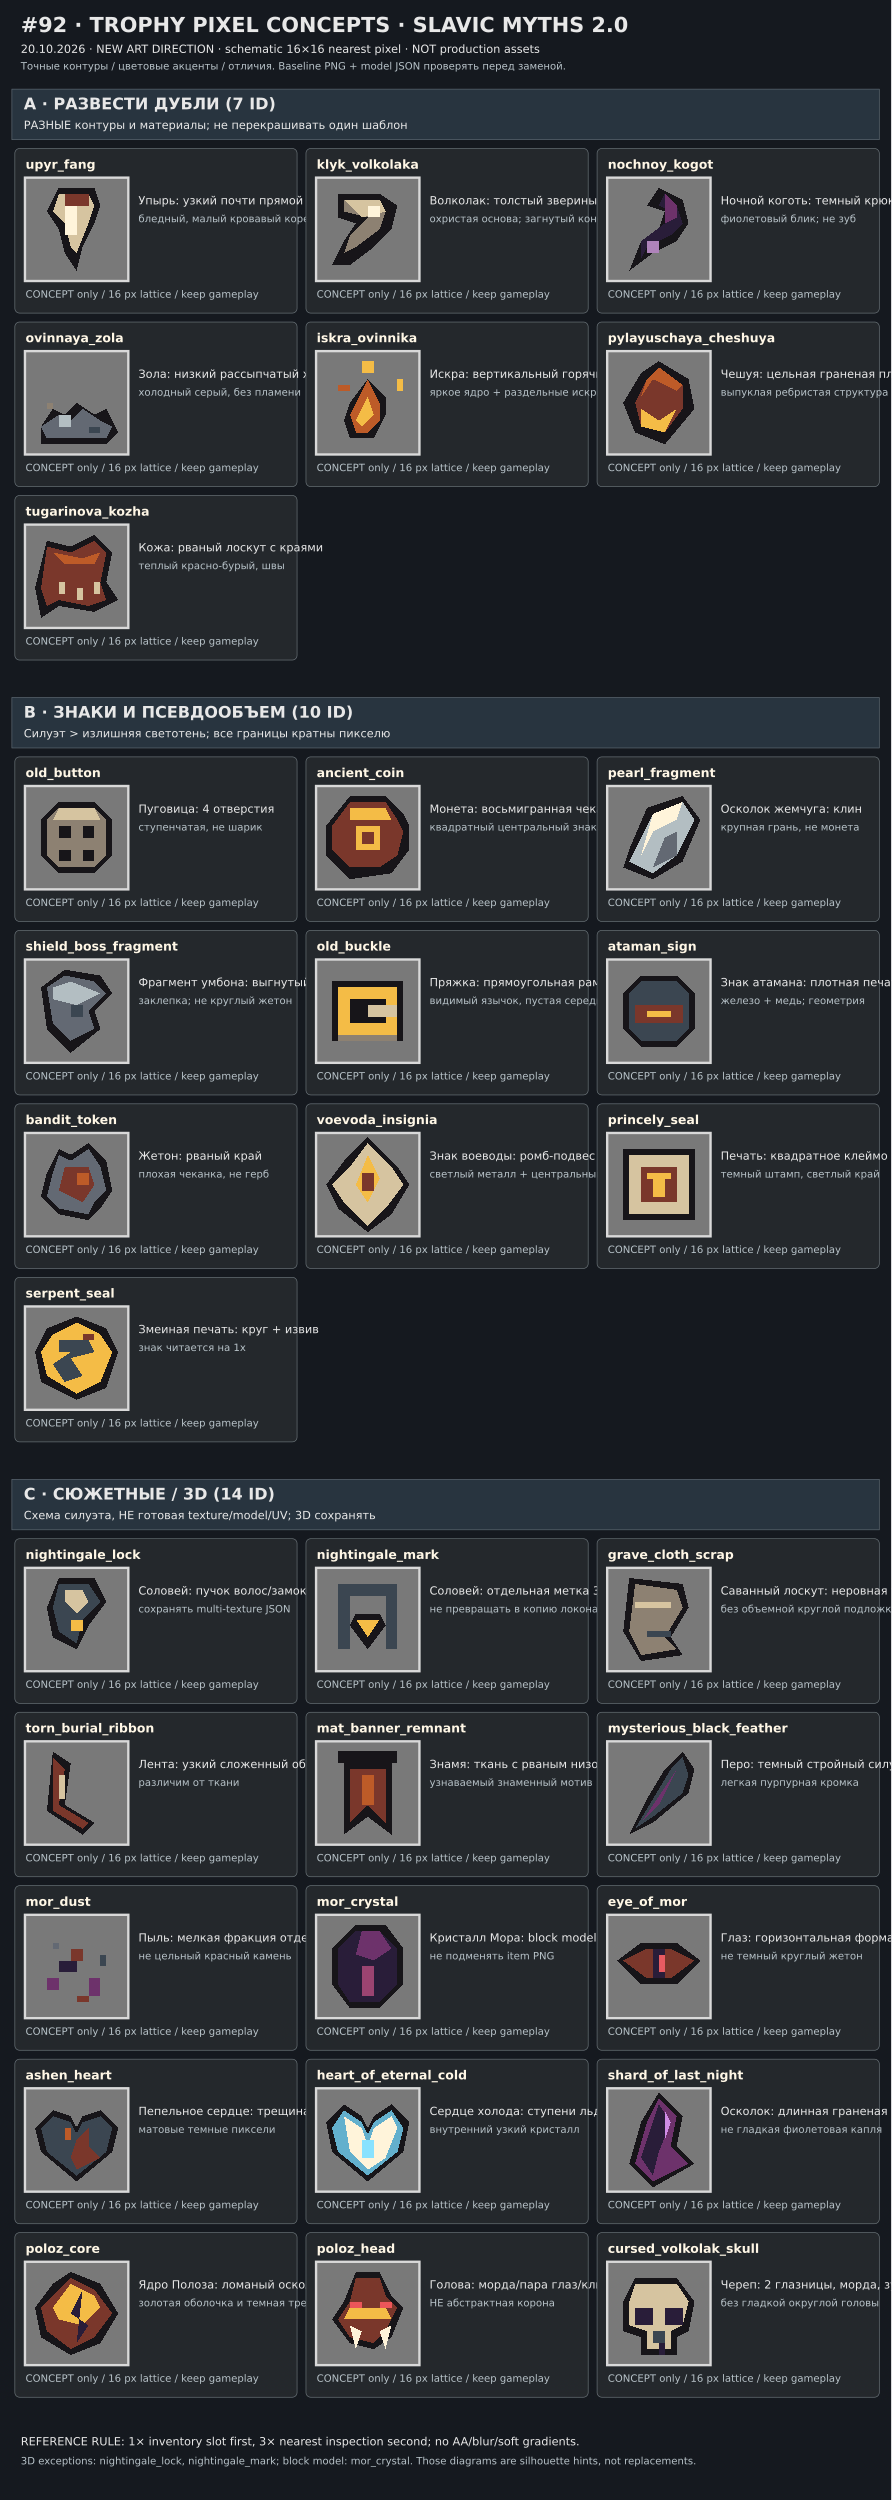
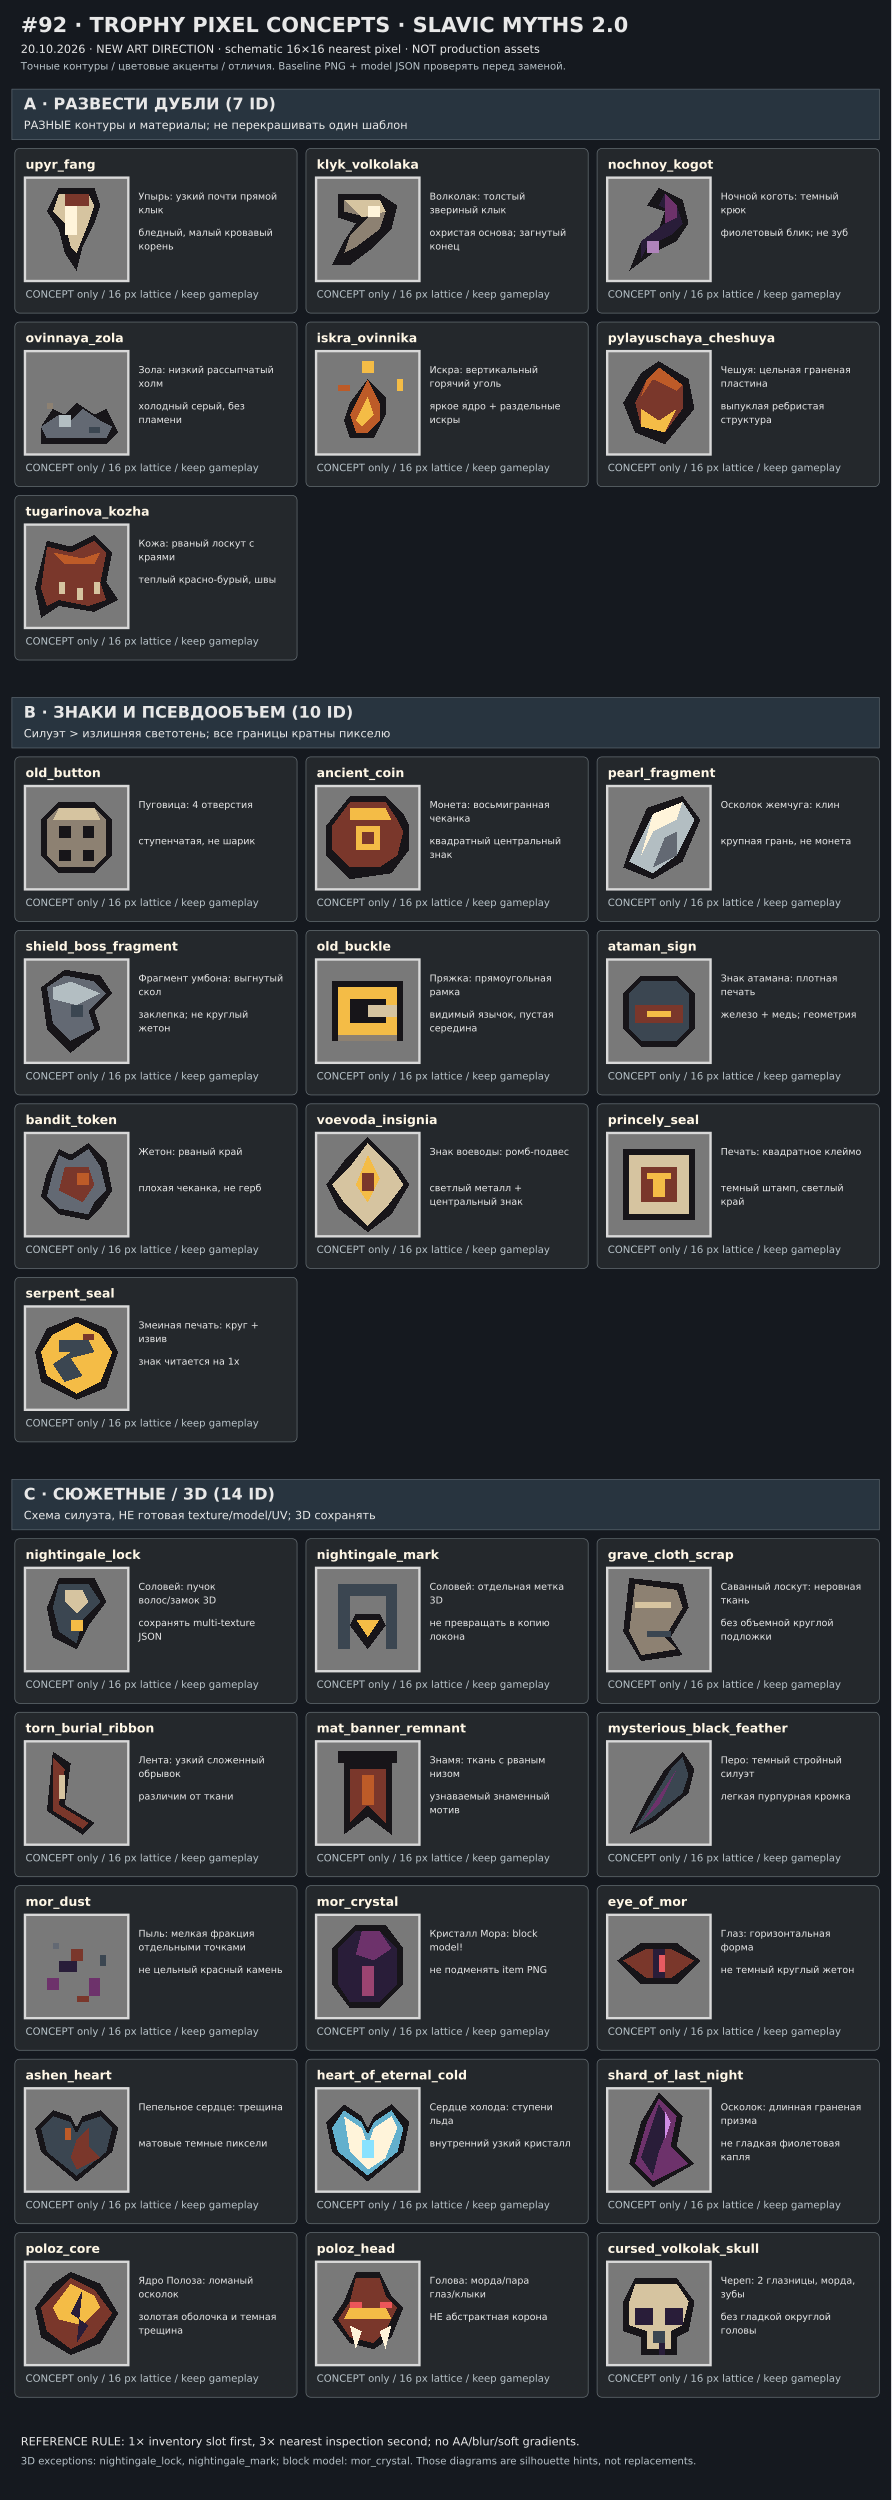
<svg xmlns="http://www.w3.org/2000/svg" width="1500" height="4208" viewBox="0 0 1500 4208">
-   <rect width="1500" height="11320" fill="#15191f" />
+   <rect width="1500" height="4208" fill="#15191f" />
  <style>text{font-family:DejaVu Sans,Arial,sans-serif;fill:#e8e8e8}.title{font-size:35px;font-weight:700}.sec{font-size:27px;font-weight:700}.sm{font-size:19px}.xs{font-size:17px;fill:#b8c3c9}.id{font-size:21px;font-weight:700;fill:#fff7e6}</style>
  <text x="35" y="54" class="title">#92 · TROPHY PIXEL CONCEPTS · SLAVIC MYTHS 2.0</text>
  <text x="35" y="89" class="sm">20.10.2026 · NEW ART DIRECTION · schematic 16×16 nearest pixel · NOT production assets</text>
  <text x="35" y="117" class="xs">Точные контуры / цветовые акценты / отличия. Baseline PNG + model JSON проверять перед заменой.</text>
  <rect x="20" y="150" width="1460" height="85" fill="#28343f" stroke="#65717a" />
  <text x="40" y="184" class="sec">A · РАЗВЕСТИ ДУБЛИ (7 ID)</text>
  <text x="40" y="217" class="sm">РАЗНЫЕ контуры и материалы; не перекрашивать один шаблон</text>
  <rect x="25" y="250" width="475" height="277" rx="8" fill="#24282c" stroke="#737d82" />
  <text x="43" y="284" class="id">upyr_fang</text>
  <rect x="42" y="299" width="174" height="174" fill="#797979" stroke="#d9d9d9" stroke-width="4" />
  <svg x="49" y="306" width="160" height="160" viewBox="0 0 16 16" shape-rendering="crispEdges">
    <polygon points="5,1 11,1 12,4 11,7 9,11 8,15 6,12 5,8 3,5" fill="#171519" />
    <polygon points="5,2 10,2 11,4 10,7 8,12 7,11 6,7 4,5" fill="#d6c4a0" />
    <polygon points="6,2 10,2 10,4 6,4" fill="#7a372b" />
    <rect x="6" y="4" width="2" height="5" fill="#fff4da" />
  </svg>
-   <text x="233" y="344" class="sm">Упырь: узкий почти прямой клык</text>
-   <text x="233" y="374" class="xs">бледный, малый кровавый корень</text>
+   <text x="233" y="336" style="font-size:16px;fill:#e8e8e8">Упырь: узкий почти прямой</text>
+   <text x="233" y="359" style="font-size:16px;fill:#e8e8e8">клык</text>
+   <text x="233" y="397" style="font-size:16px;fill:#e8e8e8">бледный, малый кровавый</text>
+   <text x="233" y="420" style="font-size:16px;fill:#e8e8e8">корень</text>
  <text x="43" y="501" class="xs">CONCEPT only / 16 px lattice / keep gameplay</text>
  <rect x="515" y="250" width="475" height="277" rx="8" fill="#24282c" stroke="#737d82" />
  <text x="533" y="284" class="id">klyk_volkolaka</text>
  <rect x="532" y="299" width="174" height="174" fill="#797979" stroke="#d9d9d9" stroke-width="4" />
  <svg x="539" y="306" width="160" height="160" viewBox="0 0 16 16" shape-rendering="crispEdges">
    <polygon points="3,2 10,2 13,4 12,8 9,11 5,14 2,14 4,10 6,7 3,6" fill="#171519" />
    <polygon points="4,3 10,3 11,5 10,8 6,11 4,12 5,9 8,6 4,5" fill="#8d8172" />
    <polygon points="4,3 10,3 11,5 7,6" fill="#d6c4a0" />
    <rect x="8" y="4" width="2" height="2" fill="#fff4da" />
  </svg>
-   <text x="723" y="344" class="sm">Волколак: толстый звериный клык</text>
-   <text x="723" y="374" class="xs">охристая основа; загнутый конец</text>
+   <text x="723" y="336" style="font-size:16px;fill:#e8e8e8">Волколак: толстый</text>
+   <text x="723" y="359" style="font-size:16px;fill:#e8e8e8">звериный клык</text>
+   <text x="723" y="397" style="font-size:16px;fill:#e8e8e8">охристая основа; загнутый</text>
+   <text x="723" y="420" style="font-size:16px;fill:#e8e8e8">конец</text>
  <text x="533" y="501" class="xs">CONCEPT only / 16 px lattice / keep gameplay</text>
  <rect x="1005" y="250" width="475" height="277" rx="8" fill="#24282c" stroke="#737d82" />
  <text x="1023" y="284" class="id">nochnoy_kogot</text>
  <rect x="1022" y="299" width="174" height="174" fill="#797979" stroke="#d9d9d9" stroke-width="4" />
  <svg x="1029" y="306" width="160" height="160" viewBox="0 0 16 16" shape-rendering="crispEdges">
    <polygon points="8,1 12,3 13,7 11,10 7,12 3,15 5,10 8,8 9,5 6,4" fill="#171519" />
    <polygon points="9,2 11,4 12,7 10,9 6,11 5,13 5,10 9,7 10,5 8,4" fill="#291d39" />
    <polygon points="9,2 11,4 11,6 9,7" fill="#6d326b" />
    <rect x="6" y="10" width="2" height="2" fill="#af83bb" />
  </svg>
-   <text x="1213" y="344" class="sm">Ночной коготь: темный крюк</text>
-   <text x="1213" y="374" class="xs">фиолетовый блик; не зуб</text>
+   <text x="1213" y="336" style="font-size:16px;fill:#e8e8e8">Ночной коготь: темный</text>
+   <text x="1213" y="359" style="font-size:16px;fill:#e8e8e8">крюк</text>
+   <text x="1213" y="397" style="font-size:16px;fill:#e8e8e8">фиолетовый блик; не зуб</text>
  <text x="1023" y="501" class="xs">CONCEPT only / 16 px lattice / keep gameplay</text>
  <rect x="25" y="542" width="475" height="277" rx="8" fill="#24282c" stroke="#737d82" />
  <text x="43" y="576" class="id">ovinnaya_zola</text>
  <rect x="42" y="591" width="174" height="174" fill="#797979" stroke="#d9d9d9" stroke-width="4" />
  <svg x="49" y="598" width="160" height="160" viewBox="0 0 16 16" shape-rendering="crispEdges">
    <polygon points="2,12 4,9 6,10 8,8 11,10 13,9 15,13 13,15 2,15" fill="#171519" />
    <polygon points="2,12 5,10 7,11 9,9 12,11 14,12 13,14 3,14" fill="#636973" />
    <rect x="5" y="10" width="2" height="2" fill="#b3bec2" />
    <rect x="10" y="12" width="2" height="1" fill="#3b4651" />
    <rect x="3" y="8" width="1" height="1" fill="#8d8172" />
  </svg>
-   <text x="233" y="636" class="sm">Зола: низкий рассыпчатый холм</text>
-   <text x="233" y="666" class="xs">холодный серый, без пламени</text>
+   <text x="233" y="628" style="font-size:16px;fill:#e8e8e8">Зола: низкий рассыпчатый</text>
+   <text x="233" y="651" style="font-size:16px;fill:#e8e8e8">холм</text>
+   <text x="233" y="689" style="font-size:16px;fill:#e8e8e8">холодный серый, без</text>
+   <text x="233" y="712" style="font-size:16px;fill:#e8e8e8">пламени</text>
  <text x="43" y="793" class="xs">CONCEPT only / 16 px lattice / keep gameplay</text>
  <rect x="515" y="542" width="475" height="277" rx="8" fill="#24282c" stroke="#737d82" />
  <text x="533" y="576" class="id">iskra_ovinnika</text>
  <rect x="532" y="591" width="174" height="174" fill="#797979" stroke="#d9d9d9" stroke-width="4" />
  <svg x="539" y="598" width="160" height="160" viewBox="0 0 16 16" shape-rendering="crispEdges">
    <rect x="7" y="1" width="2" height="2" fill="#f4bc46" />
    <rect x="3" y="5" width="2" height="1" fill="#bd5b28" />
    <rect x="13" y="4" width="1" height="2" fill="#f4bc46" />
    <polygon points="8,4 11,7 11,10 9,14 5,14 4,11 5,8" fill="#171519" />
    <polygon points="8,4 10,8 10,11 8,13 6,13 5,10" fill="#bd5b28" />
    <polygon points="8,7 9,10 7,12 6,11 7,9" fill="#f4bc46" />
  </svg>
-   <text x="723" y="636" class="sm">Искра: вертикальный горячий уголь</text>
-   <text x="723" y="666" class="xs">яркое ядро + раздельные искры</text>
+   <text x="723" y="628" style="font-size:16px;fill:#e8e8e8">Искра: вертикальный</text>
+   <text x="723" y="651" style="font-size:16px;fill:#e8e8e8">горячий уголь</text>
+   <text x="723" y="689" style="font-size:16px;fill:#e8e8e8">яркое ядро + раздельные</text>
+   <text x="723" y="712" style="font-size:16px;fill:#e8e8e8">искры</text>
  <text x="533" y="793" class="xs">CONCEPT only / 16 px lattice / keep gameplay</text>
  <rect x="1005" y="542" width="475" height="277" rx="8" fill="#24282c" stroke="#737d82" />
  <text x="1023" y="576" class="id">pylayuschaya_cheshuya</text>
  <rect x="1022" y="591" width="174" height="174" fill="#797979" stroke="#d9d9d9" stroke-width="4" />
  <svg x="1029" y="598" width="160" height="160" viewBox="0 0 16 16" shape-rendering="crispEdges">
    <polygon points="8,1 13,4 14,9 9,15 4,13 2,8 5,3" fill="#171519" />
    <polygon points="8,2 12,5 12,9 9,13 5,12 4,8 6,4" fill="#7a372b" />
    <polygon points="8,2 12,5 11,6 7,4 5,7 6,4" fill="#bd5b28" />
    <polygon points="5,9 8,11 11,9 9,13 5,12" fill="#f4bc46" />
  </svg>
-   <text x="1213" y="636" class="sm">Чешуя: цельная граненая пластина</text>
-   <text x="1213" y="666" class="xs">выпуклая ребристая структура</text>
+   <text x="1213" y="628" style="font-size:16px;fill:#e8e8e8">Чешуя: цельная граненая</text>
+   <text x="1213" y="651" style="font-size:16px;fill:#e8e8e8">пластина</text>
+   <text x="1213" y="689" style="font-size:16px;fill:#e8e8e8">выпуклая ребристая</text>
+   <text x="1213" y="712" style="font-size:16px;fill:#e8e8e8">структура</text>
  <text x="1023" y="793" class="xs">CONCEPT only / 16 px lattice / keep gameplay</text>
  <rect x="25" y="834" width="475" height="277" rx="8" fill="#24282c" stroke="#737d82" />
  <text x="43" y="868" class="id">tugarinova_kozha</text>
  <rect x="42" y="883" width="174" height="174" fill="#797979" stroke="#d9d9d9" stroke-width="4" />
  <svg x="49" y="890" width="160" height="160" viewBox="0 0 16 16" shape-rendering="crispEdges">
    <polygon points="3,2 7,3 11,1 14,4 13,9 15,12 11,14 5,13 2,15 1,10" fill="#171519" />
    <polygon points="3,3 7,4 11,2 13,4 12,9 13,12 10,13 5,12 3,13 2,10" fill="#7a372b" />
    <polygon points="4,4 9,5 12,4 11,6 6,6" fill="#bd5b28" />
    <rect x="5" y="9" width="1" height="2" fill="#d6c4a0" />
    <rect x="8" y="10" width="1" height="2" fill="#d6c4a0" />
    <rect x="11" y="9" width="1" height="2" fill="#d6c4a0" />
  </svg>
-   <text x="233" y="928" class="sm">Кожа: рваный лоскут с краями</text>
-   <text x="233" y="958" class="xs">теплый красно-бурый, швы</text>
+   <text x="233" y="920" style="font-size:16px;fill:#e8e8e8">Кожа: рваный лоскут с</text>
+   <text x="233" y="943" style="font-size:16px;fill:#e8e8e8">краями</text>
+   <text x="233" y="981" style="font-size:16px;fill:#e8e8e8">теплый красно-бурый, швы</text>
  <text x="43" y="1085" class="xs">CONCEPT only / 16 px lattice / keep gameplay</text>
  <rect x="20" y="1174" width="1460" height="85" fill="#28343f" stroke="#65717a" />
  <text x="40" y="1208" class="sec">B · ЗНАКИ И ПСЕВДООБЪЕМ (10 ID)</text>
  <text x="40" y="1241" class="sm">Силуэт &gt; излишняя светотень; все границы кратны пикселю</text>
  <rect x="25" y="1274" width="475" height="277" rx="8" fill="#24282c" stroke="#737d82" />
  <text x="43" y="1308" class="id">old_button</text>
  <rect x="42" y="1323" width="174" height="174" fill="#797979" stroke="#d9d9d9" stroke-width="4" />
  <svg x="49" y="1330" width="160" height="160" viewBox="0 0 16 16" shape-rendering="crispEdges">
    <polygon points="5,2 11,2 14,5 14,11 11,14 5,14 2,11 2,5" fill="#171519" />
    <polygon points="5,3 11,3 13,5 13,11 11,13 5,13 3,11 3,5" fill="#8d8172" />
    <polygon points="5,3 11,3 12,5 4,5" fill="#d6c4a0" />
    <rect x="5" y="6" width="2" height="2" fill="#171519" />
    <rect x="9" y="6" width="2" height="2" fill="#171519" />
    <rect x="5" y="10" width="2" height="2" fill="#171519" />
    <rect x="9" y="10" width="2" height="2" fill="#171519" />
  </svg>
-   <text x="233" y="1368" class="sm">Пуговица: 4 отверстия</text>
-   <text x="233" y="1398" class="xs">ступенчатая, не шарик</text>
+   <text x="233" y="1360" style="font-size:16px;fill:#e8e8e8">Пуговица: 4 отверстия</text>
+   <text x="233" y="1421" style="font-size:16px;fill:#e8e8e8">ступенчатая, не шарик</text>
  <text x="43" y="1525" class="xs">CONCEPT only / 16 px lattice / keep gameplay</text>
  <rect x="515" y="1274" width="475" height="277" rx="8" fill="#24282c" stroke="#737d82" />
  <text x="533" y="1308" class="id">ancient_coin</text>
  <rect x="532" y="1323" width="174" height="174" fill="#797979" stroke="#d9d9d9" stroke-width="4" />
  <svg x="539" y="1330" width="160" height="160" viewBox="0 0 16 16" shape-rendering="crispEdges">
    <polygon points="5,1 11,1 14,4 15,6 15,10 12,14 5,15 1,11 1,6" fill="#171519" />
    <polygon points="5,2 11,2 13,5 14,7 13,11 10,13 5,13 2,10 2,6" fill="#7a372b" />
    <polygon points="5,3 11,3 12,5 5,5" fill="#f4bc46" />
    <rect x="6" y="6" width="4" height="4" fill="#f4bc46" />
    <rect x="7" y="7" width="2" height="2" fill="#7a372b" />
  </svg>
-   <text x="723" y="1368" class="sm">Монета: восьмигранная чеканка</text>
-   <text x="723" y="1398" class="xs">квадратный центральный знак</text>
+   <text x="723" y="1360" style="font-size:16px;fill:#e8e8e8">Монета: восьмигранная</text>
+   <text x="723" y="1383" style="font-size:16px;fill:#e8e8e8">чеканка</text>
+   <text x="723" y="1421" style="font-size:16px;fill:#e8e8e8">квадратный центральный</text>
+   <text x="723" y="1444" style="font-size:16px;fill:#e8e8e8">знак</text>
  <text x="533" y="1525" class="xs">CONCEPT only / 16 px lattice / keep gameplay</text>
  <rect x="1005" y="1274" width="475" height="277" rx="8" fill="#24282c" stroke="#737d82" />
  <text x="1023" y="1308" class="id">pearl_fragment</text>
  <rect x="1022" y="1323" width="174" height="174" fill="#797979" stroke="#d9d9d9" stroke-width="4" />
  <svg x="1029" y="1330" width="160" height="160" viewBox="0 0 16 16" shape-rendering="crispEdges">
    <polygon points="3,10 6,3 12,1 15,5 12,12 7,15 2,13" fill="#171519" />
    <polygon points="4,10 7,4 12,2 14,5 11,11 7,14 3,12" fill="#b3bec2" />
    <polygon points="7,4 12,2 11,5 7,7 5,11" fill="#fff4da" />
    <polygon points="9,8 11,7 11,11 7,13" fill="#636973" />
  </svg>
-   <text x="1213" y="1368" class="sm">Осколок жемчуга: клин</text>
-   <text x="1213" y="1398" class="xs">крупная грань, не монета</text>
+   <text x="1213" y="1360" style="font-size:16px;fill:#e8e8e8">Осколок жемчуга: клин</text>
+   <text x="1213" y="1421" style="font-size:16px;fill:#e8e8e8">крупная грань, не монета</text>
  <text x="1023" y="1525" class="xs">CONCEPT only / 16 px lattice / keep gameplay</text>
  <rect x="25" y="1566" width="475" height="277" rx="8" fill="#24282c" stroke="#737d82" />
  <text x="43" y="1600" class="id">shield_boss_fragment</text>
  <rect x="42" y="1615" width="174" height="174" fill="#797979" stroke="#d9d9d9" stroke-width="4" />
  <svg x="49" y="1622" width="160" height="160" viewBox="0 0 16 16" shape-rendering="crispEdges">
    <polygon points="2,4 6,1 12,2 14,5 11,8 12,11 7,15 3,11" fill="#171519" />
    <polygon points="3,4 6,2 11,3 13,5 10,8 11,11 7,13 4,10" fill="#636973" />
    <polygon points="4,4 7,3 12,5 8,7 4,6" fill="#b3bec2" />
    <rect x="7" y="7" width="2" height="2" fill="#3b4651" />
  </svg>
-   <text x="233" y="1660" class="sm">Фрагмент умбона: выгнутый скол</text>
-   <text x="233" y="1690" class="xs">заклепка; не круглый жетон</text>
+   <text x="233" y="1652" style="font-size:16px;fill:#e8e8e8">Фрагмент умбона: выгнутый</text>
+   <text x="233" y="1675" style="font-size:16px;fill:#e8e8e8">скол</text>
+   <text x="233" y="1713" style="font-size:16px;fill:#e8e8e8">заклепка; не круглый</text>
+   <text x="233" y="1736" style="font-size:16px;fill:#e8e8e8">жетон</text>
  <text x="43" y="1817" class="xs">CONCEPT only / 16 px lattice / keep gameplay</text>
  <rect x="515" y="1566" width="475" height="277" rx="8" fill="#24282c" stroke="#737d82" />
  <text x="533" y="1600" class="id">old_buckle</text>
  <rect x="532" y="1615" width="174" height="174" fill="#797979" stroke="#d9d9d9" stroke-width="4" />
  <svg x="539" y="1622" width="160" height="160" viewBox="0 0 16 16" shape-rendering="crispEdges">
    <rect x="2" y="3" width="12" height="10" fill="#171519" />
    <rect x="3" y="4" width="10" height="8" fill="#f4bc46" />
    <rect x="5" y="6" width="6" height="4" fill="#171519" />
    <rect x="8" y="7" width="5" height="2" fill="#d6c4a0" />
    <rect x="3" y="12" width="10" height="1" fill="#8d8172" />
  </svg>
-   <text x="723" y="1660" class="sm">Пряжка: прямоугольная рамка</text>
-   <text x="723" y="1690" class="xs">видимый язычок, пустая середина</text>
+   <text x="723" y="1652" style="font-size:16px;fill:#e8e8e8">Пряжка: прямоугольная</text>
+   <text x="723" y="1675" style="font-size:16px;fill:#e8e8e8">рамка</text>
+   <text x="723" y="1713" style="font-size:16px;fill:#e8e8e8">видимый язычок, пустая</text>
+   <text x="723" y="1736" style="font-size:16px;fill:#e8e8e8">середина</text>
  <text x="533" y="1817" class="xs">CONCEPT only / 16 px lattice / keep gameplay</text>
  <rect x="1005" y="1566" width="475" height="277" rx="8" fill="#24282c" stroke="#737d82" />
  <text x="1023" y="1600" class="id">ataman_sign</text>
  <rect x="1022" y="1615" width="174" height="174" fill="#797979" stroke="#d9d9d9" stroke-width="4" />
  <svg x="1029" y="1622" width="160" height="160" viewBox="0 0 16 16" shape-rendering="crispEdges">
    <polygon points="5,2 11,2 14,5 14,11 11,14 5,14 2,11 2,5" fill="#171519" />
    <polygon points="5,3 11,3 13,5 13,11 11,13 5,13 3,11 3,5" fill="#3b4651" />
    <rect x="4" y="7" width="8" height="3" fill="#7a372b" />
    <rect x="6" y="8" width="4" height="1" fill="#f4bc46" />
  </svg>
-   <text x="1213" y="1660" class="sm">Знак атамана: плотная печать</text>
-   <text x="1213" y="1690" class="xs">железо + медь; геометрия</text>
+   <text x="1213" y="1652" style="font-size:16px;fill:#e8e8e8">Знак атамана: плотная</text>
+   <text x="1213" y="1675" style="font-size:16px;fill:#e8e8e8">печать</text>
+   <text x="1213" y="1713" style="font-size:16px;fill:#e8e8e8">железо + медь; геометрия</text>
  <text x="1023" y="1817" class="xs">CONCEPT only / 16 px lattice / keep gameplay</text>
  <rect x="25" y="1858" width="475" height="277" rx="8" fill="#24282c" stroke="#737d82" />
  <text x="43" y="1892" class="id">bandit_token</text>
  <rect x="42" y="1907" width="174" height="174" fill="#797979" stroke="#d9d9d9" stroke-width="4" />
  <svg x="49" y="1914" width="160" height="160" viewBox="0 0 16 16" shape-rendering="crispEdges">
    <polygon points="5,2 7,3 10,1 13,4 14,9 12,12 10,14 5,13 2,10 3,6" fill="#171519" />
    <polygon points="5,3 7,4 10,2 12,5 13,9 11,11 10,13 5,12 3,10 4,6" fill="#636973" />
    <polygon points="6,5 10,5 11,8 9,11 5,9" fill="#7a372b" />
    <rect x="8" y="6" width="2" height="2" fill="#bd5b28" />
  </svg>
-   <text x="233" y="1952" class="sm">Жетон: рваный край</text>
-   <text x="233" y="1982" class="xs">плохая чеканка, не герб</text>
+   <text x="233" y="1944" style="font-size:16px;fill:#e8e8e8">Жетон: рваный край</text>
+   <text x="233" y="2005" style="font-size:16px;fill:#e8e8e8">плохая чеканка, не герб</text>
  <text x="43" y="2109" class="xs">CONCEPT only / 16 px lattice / keep gameplay</text>
  <rect x="515" y="1858" width="475" height="277" rx="8" fill="#24282c" stroke="#737d82" />
  <text x="533" y="1892" class="id">voevoda_insignia</text>
  <rect x="532" y="1907" width="174" height="174" fill="#797979" stroke="#d9d9d9" stroke-width="4" />
  <svg x="539" y="1914" width="160" height="160" viewBox="0 0 16 16" shape-rendering="crispEdges">
    <polygon points="8,0 13,5 15,8 12,13 8,16 3,12 1,8 4,4" fill="#171519" />
    <polygon points="8,1 12,5 14,8 11,12 8,15 4,11 2,8 5,5" fill="#d6c4a0" />
    <polygon points="8,3 10,7 8,11 6,8" fill="#f4bc46" />
    <rect x="7" y="6" width="2" height="3" fill="#7a372b" />
  </svg>
-   <text x="723" y="1952" class="sm">Знак воеводы: ромб-подвес</text>
-   <text x="723" y="1982" class="xs">светлый металл + центральный знак</text>
+   <text x="723" y="1944" style="font-size:16px;fill:#e8e8e8">Знак воеводы: ромб-подвес</text>
+   <text x="723" y="2005" style="font-size:16px;fill:#e8e8e8">светлый металл +</text>
+   <text x="723" y="2028" style="font-size:16px;fill:#e8e8e8">центральный знак</text>
  <text x="533" y="2109" class="xs">CONCEPT only / 16 px lattice / keep gameplay</text>
  <rect x="1005" y="1858" width="475" height="277" rx="8" fill="#24282c" stroke="#737d82" />
  <text x="1023" y="1892" class="id">princely_seal</text>
  <rect x="1022" y="1907" width="174" height="174" fill="#797979" stroke="#d9d9d9" stroke-width="4" />
  <svg x="1029" y="1914" width="160" height="160" viewBox="0 0 16 16" shape-rendering="crispEdges">
    <rect x="2" y="2" width="12" height="12" fill="#171519" />
    <rect x="3" y="3" width="10" height="10" fill="#d6c4a0" />
    <rect x="5" y="5" width="6" height="6" fill="#7a372b" />
    <rect x="6" y="6" width="4" height="1" fill="#f4bc46" />
    <rect x="7" y="7" width="2" height="3" fill="#f4bc46" />
  </svg>
-   <text x="1213" y="1952" class="sm">Печать: квадратное клеймо</text>
-   <text x="1213" y="1982" class="xs">темный штамп, светлый край</text>
+   <text x="1213" y="1944" style="font-size:16px;fill:#e8e8e8">Печать: квадратное клеймо</text>
+   <text x="1213" y="2005" style="font-size:16px;fill:#e8e8e8">темный штамп, светлый</text>
+   <text x="1213" y="2028" style="font-size:16px;fill:#e8e8e8">край</text>
  <text x="1023" y="2109" class="xs">CONCEPT only / 16 px lattice / keep gameplay</text>
  <rect x="25" y="2150" width="475" height="277" rx="8" fill="#24282c" stroke="#737d82" />
  <text x="43" y="2184" class="id">serpent_seal</text>
  <rect x="42" y="2199" width="174" height="174" fill="#797979" stroke="#d9d9d9" stroke-width="4" />
  <svg x="49" y="2206" width="160" height="160" viewBox="0 0 16 16" shape-rendering="crispEdges">
    <polygon points="8,1 13,3 15,7 13,13 8,15 2,12 1,7 3,3" fill="#171519" />
    <polygon points="8,2 12,4 14,7 12,12 8,14 3,11 2,7 4,4" fill="#f4bc46" />
    <polygon points="5,5 10,5 11,7 7,8 9,11 6,12 4,9 7,7 5,7" fill="#3b4651" />
    <rect x="9" y="4" width="2" height="1" fill="#7a372b" />
  </svg>
-   <text x="233" y="2244" class="sm">Змеиная печать: круг + извив</text>
-   <text x="233" y="2274" class="xs">знак читается на 1x</text>
+   <text x="233" y="2236" style="font-size:16px;fill:#e8e8e8">Змеиная печать: круг +</text>
+   <text x="233" y="2259" style="font-size:16px;fill:#e8e8e8">извив</text>
+   <text x="233" y="2297" style="font-size:16px;fill:#e8e8e8">знак читается на 1x</text>
  <text x="43" y="2401" class="xs">CONCEPT only / 16 px lattice / keep gameplay</text>
  <rect x="20" y="2490" width="1460" height="85" fill="#28343f" stroke="#65717a" />
  <text x="40" y="2524" class="sec">C · СЮЖЕТНЫЕ / 3D (14 ID)</text>
  <text x="40" y="2557" class="sm">Схема силуэта, НЕ готовая texture/model/UV; 3D сохранять</text>
  <rect x="25" y="2590" width="475" height="277" rx="8" fill="#24282c" stroke="#737d82" />
  <text x="43" y="2624" class="id">nightingale_lock</text>
  <rect x="42" y="2639" width="174" height="174" fill="#797979" stroke="#d9d9d9" stroke-width="4" />
  <svg x="49" y="2646" width="160" height="160" viewBox="0 0 16 16" shape-rendering="crispEdges">
    <polygon points="5,1 11,1 13,5 10,9 8,13 4,11 3,6" fill="#171519" />
    <polygon points="5,2 10,2 12,5 9,8 8,12 5,10 4,6" fill="#3b4651" />
    <polygon points="6,3 9,3 10,5 8,7 6,5" fill="#d6c4a0" />
    <rect x="7" y="8" width="2" height="2" fill="#f4bc46" />
  </svg>
-   <text x="233" y="2684" class="sm">Соловей: пучок волос/замок 3D</text>
-   <text x="233" y="2714" class="xs">сохранять multi-texture JSON</text>
+   <text x="233" y="2676" style="font-size:16px;fill:#e8e8e8">Соловей: пучок</text>
+   <text x="233" y="2699" style="font-size:16px;fill:#e8e8e8">волос/замок 3D</text>
+   <text x="233" y="2737" style="font-size:16px;fill:#e8e8e8">сохранять multi-texture</text>
+   <text x="233" y="2760" style="font-size:16px;fill:#e8e8e8">JSON</text>
  <text x="43" y="2841" class="xs">CONCEPT only / 16 px lattice / keep gameplay</text>
  <rect x="515" y="2590" width="475" height="277" rx="8" fill="#24282c" stroke="#737d82" />
  <text x="533" y="2624" class="id">nightingale_mark</text>
  <rect x="532" y="2639" width="174" height="174" fill="#797979" stroke="#d9d9d9" stroke-width="4" />
  <svg x="539" y="2646" width="160" height="160" viewBox="0 0 16 16" shape-rendering="crispEdges">
    <rect x="3" y="2" width="10" height="2" fill="#3b4651" />
    <rect x="3" y="2" width="2" height="11" fill="#3b4651" />
    <rect x="11" y="2" width="2" height="11" fill="#3b4651" />
    <polygon points="5,9 8,13 11,9 10,7 6,7" fill="#171519" />
    <polygon points="6,8 10,8 8,11" fill="#f4bc46" />
  </svg>
-   <text x="723" y="2684" class="sm">Соловей: отдельная метка 3D</text>
-   <text x="723" y="2714" class="xs">не превращать в копию локона</text>
+   <text x="723" y="2676" style="font-size:16px;fill:#e8e8e8">Соловей: отдельная метка</text>
+   <text x="723" y="2699" style="font-size:16px;fill:#e8e8e8">3D</text>
+   <text x="723" y="2737" style="font-size:16px;fill:#e8e8e8">не превращать в копию</text>
+   <text x="723" y="2760" style="font-size:16px;fill:#e8e8e8">локона</text>
  <text x="533" y="2841" class="xs">CONCEPT only / 16 px lattice / keep gameplay</text>
  <rect x="1005" y="2590" width="475" height="277" rx="8" fill="#24282c" stroke="#737d82" />
  <text x="1023" y="2624" class="id">grave_cloth_scrap</text>
  <rect x="1022" y="2639" width="174" height="174" fill="#797979" stroke="#d9d9d9" stroke-width="4" />
  <svg x="1029" y="2646" width="160" height="160" viewBox="0 0 16 16" shape-rendering="crispEdges">
    <polygon points="3,1 12,2 13,6 10,11 12,14 5,15 2,10" fill="#171519" />
    <polygon points="4,2 11,3 12,6 9,11 11,13 5,14 3,10" fill="#8d8172" />
    <rect x="4" y="5" width="6" height="1" fill="#d6c4a0" />
    <rect x="6" y="10" width="4" height="1" fill="#3b4651" />
  </svg>
-   <text x="1213" y="2684" class="sm">Саванный лоскут: неровная ткань</text>
-   <text x="1213" y="2714" class="xs">без объемной круглой подложки</text>
+   <text x="1213" y="2676" style="font-size:16px;fill:#e8e8e8">Саванный лоскут: неровная</text>
+   <text x="1213" y="2699" style="font-size:16px;fill:#e8e8e8">ткань</text>
+   <text x="1213" y="2737" style="font-size:16px;fill:#e8e8e8">без объемной круглой</text>
+   <text x="1213" y="2760" style="font-size:16px;fill:#e8e8e8">подложки</text>
  <text x="1023" y="2841" class="xs">CONCEPT only / 16 px lattice / keep gameplay</text>
  <rect x="25" y="2882" width="475" height="277" rx="8" fill="#24282c" stroke="#737d82" />
  <text x="43" y="2916" class="id">torn_burial_ribbon</text>
  <rect x="42" y="2931" width="174" height="174" fill="#797979" stroke="#d9d9d9" stroke-width="4" />
  <svg x="49" y="2938" width="160" height="160" viewBox="0 0 16 16" shape-rendering="crispEdges">
    <polygon points="4,1 7,3 6,10 11,13 9,15 3,11" fill="#171519" />
    <polygon points="4,2 6,4 5,10 10,13 9,14 4,11" fill="#7a372b" />
    <rect x="5" y="5" width="1" height="4" fill="#d6c4a0" />
  </svg>
-   <text x="233" y="2976" class="sm">Лента: узкий сложенный обрывок</text>
-   <text x="233" y="3006" class="xs">различим от ткани</text>
+   <text x="233" y="2968" style="font-size:16px;fill:#e8e8e8">Лента: узкий сложенный</text>
+   <text x="233" y="2991" style="font-size:16px;fill:#e8e8e8">обрывок</text>
+   <text x="233" y="3029" style="font-size:16px;fill:#e8e8e8">различим от ткани</text>
  <text x="43" y="3133" class="xs">CONCEPT only / 16 px lattice / keep gameplay</text>
  <rect x="515" y="2882" width="475" height="277" rx="8" fill="#24282c" stroke="#737d82" />
  <text x="533" y="2916" class="id">mat_banner_remnant</text>
  <rect x="532" y="2931" width="174" height="174" fill="#797979" stroke="#d9d9d9" stroke-width="4" />
  <svg x="539" y="2938" width="160" height="160" viewBox="0 0 16 16" shape-rendering="crispEdges">
    <rect x="3" y="1" width="10" height="2" fill="#171519" />
    <polygon points="4,3 12,3 12,15 8,12 4,15" fill="#171519" />
    <polygon points="5,4 11,4 11,13 8,10 5,13" fill="#7a372b" />
    <rect x="7" y="5" width="2" height="5" fill="#bd5b28" />
  </svg>
-   <text x="723" y="2976" class="sm">Знамя: ткань с рваным низом</text>
-   <text x="723" y="3006" class="xs">узнаваемый знаменный мотив</text>
+   <text x="723" y="2968" style="font-size:16px;fill:#e8e8e8">Знамя: ткань с рваным</text>
+   <text x="723" y="2991" style="font-size:16px;fill:#e8e8e8">низом</text>
+   <text x="723" y="3029" style="font-size:16px;fill:#e8e8e8">узнаваемый знаменный</text>
+   <text x="723" y="3052" style="font-size:16px;fill:#e8e8e8">мотив</text>
  <text x="533" y="3133" class="xs">CONCEPT only / 16 px lattice / keep gameplay</text>
  <rect x="1005" y="2882" width="475" height="277" rx="8" fill="#24282c" stroke="#737d82" />
  <text x="1023" y="2916" class="id">mysterious_black_feather</text>
  <rect x="1022" y="2931" width="174" height="174" fill="#797979" stroke="#d9d9d9" stroke-width="4" />
  <svg x="1029" y="2938" width="160" height="160" viewBox="0 0 16 16" shape-rendering="crispEdges">
    <polygon points="12,1 14,4 13,8 7,13 3,15 6,9 9,4" fill="#171519" />
    <polygon points="12,2 13,5 12,8 7,12 4,14 7,9 10,4" fill="#3b4651" />
    <polygon points="11,4 8,10 5,13" fill="#6d326b" />
  </svg>
-   <text x="1213" y="2976" class="sm">Перо: темный стройный силуэт</text>
-   <text x="1213" y="3006" class="xs">легкая пурпурная кромка</text>
+   <text x="1213" y="2968" style="font-size:16px;fill:#e8e8e8">Перо: темный стройный</text>
+   <text x="1213" y="2991" style="font-size:16px;fill:#e8e8e8">силуэт</text>
+   <text x="1213" y="3029" style="font-size:16px;fill:#e8e8e8">легкая пурпурная кромка</text>
  <text x="1023" y="3133" class="xs">CONCEPT only / 16 px lattice / keep gameplay</text>
  <rect x="25" y="3174" width="475" height="277" rx="8" fill="#24282c" stroke="#737d82" />
  <text x="43" y="3208" class="id">mor_dust</text>
  <rect x="42" y="3223" width="174" height="174" fill="#797979" stroke="#d9d9d9" stroke-width="4" />
  <svg x="49" y="3230" width="160" height="160" viewBox="0 0 16 16" shape-rendering="crispEdges">
    <rect x="3" y="10" width="2" height="2" fill="#6d326b" />
    <rect x="5" y="7" width="3" height="2" fill="#291d39" />
    <rect x="7" y="5" width="2" height="2" fill="#7a372b" />
    <rect x="10" y="10" width="2" height="3" fill="#6d326b" />
    <rect x="12" y="6" width="1" height="2" fill="#3b4651" />
    <rect x="4" y="4" width="1" height="1" fill="#636973" />
    <rect x="8" y="13" width="2" height="1" fill="#7a372b" />
  </svg>
-   <text x="233" y="3268" class="sm">Пыль: мелкая фракция отдельными точками</text>
-   <text x="233" y="3298" class="xs">не цельный красный камень</text>
+   <text x="233" y="3260" style="font-size:16px;fill:#e8e8e8">Пыль: мелкая фракция</text>
+   <text x="233" y="3283" style="font-size:16px;fill:#e8e8e8">отдельными точками</text>
+   <text x="233" y="3321" style="font-size:16px;fill:#e8e8e8">не цельный красный камень</text>
  <text x="43" y="3425" class="xs">CONCEPT only / 16 px lattice / keep gameplay</text>
  <rect x="515" y="3174" width="475" height="277" rx="8" fill="#24282c" stroke="#737d82" />
  <text x="533" y="3208" class="id">mor_crystal</text>
  <rect x="532" y="3223" width="174" height="174" fill="#797979" stroke="#d9d9d9" stroke-width="4" />
  <svg x="539" y="3230" width="160" height="160" viewBox="0 0 16 16" shape-rendering="crispEdges">
    <polygon points="6,1 11,1 14,5 14,11 10,15 5,15 2,11 2,5" fill="#171519" />
    <polygon points="6,2 10,2 13,5 13,11 10,14 5,14 3,11 3,5" fill="#291d39" />
    <polygon points="7,2 10,2 12,5 9,7 6,6" fill="#6d326b" />
    <rect x="7" y="8" width="2" height="5" fill="#9b4471" />
  </svg>
-   <text x="723" y="3268" class="sm">Кристалл Мора: block model!</text>
-   <text x="723" y="3298" class="xs">не подменять item PNG</text>
+   <text x="723" y="3260" style="font-size:16px;fill:#e8e8e8">Кристалл Мора: block</text>
+   <text x="723" y="3283" style="font-size:16px;fill:#e8e8e8">model!</text>
+   <text x="723" y="3321" style="font-size:16px;fill:#e8e8e8">не подменять item PNG</text>
  <text x="533" y="3425" class="xs">CONCEPT only / 16 px lattice / keep gameplay</text>
  <rect x="1005" y="3174" width="475" height="277" rx="8" fill="#24282c" stroke="#737d82" />
  <text x="1023" y="3208" class="id">eye_of_mor</text>
  <rect x="1022" y="3223" width="174" height="174" fill="#797979" stroke="#d9d9d9" stroke-width="4" />
  <svg x="1029" y="3230" width="160" height="160" viewBox="0 0 16 16" shape-rendering="crispEdges">
    <polygon points="1,7 5,4 11,4 15,7 11,11 5,11" fill="#171519" />
    <polygon points="2,7 6,5 10,5 14,7 10,10 6,10" fill="#7a372b" />
    <rect x="7" y="5" width="2" height="5" fill="#291d39" />
    <rect x="8" y="6" width="1" height="3" fill="#e85b62" />
  </svg>
-   <text x="1213" y="3268" class="sm">Глаз: горизонтальная форма</text>
-   <text x="1213" y="3298" class="xs">не темный круглый жетон</text>
+   <text x="1213" y="3260" style="font-size:16px;fill:#e8e8e8">Глаз: горизонтальная</text>
+   <text x="1213" y="3283" style="font-size:16px;fill:#e8e8e8">форма</text>
+   <text x="1213" y="3321" style="font-size:16px;fill:#e8e8e8">не темный круглый жетон</text>
  <text x="1023" y="3425" class="xs">CONCEPT only / 16 px lattice / keep gameplay</text>
  <rect x="25" y="3466" width="475" height="277" rx="8" fill="#24282c" stroke="#737d82" />
  <text x="43" y="3500" class="id">ashen_heart</text>
  <rect x="42" y="3515" width="174" height="174" fill="#797979" stroke="#d9d9d9" stroke-width="4" />
  <svg x="49" y="3522" width="160" height="160" viewBox="0 0 16 16" shape-rendering="crispEdges">
    <polygon points="4,3 7,4 8,6 9,4 12,3 15,6 14,10 8,15 2,10 1,6" fill="#171519" />
    <polygon points="4,4 7,5 8,7 9,5 12,4 14,6 13,10 8,14 3,10 2,6" fill="#3b4651" />
    <polygon points="8,8 10,6 10,9 12,11 8,13 7,11" fill="#7a372b" />
    <rect x="6" y="6" width="1" height="2" fill="#bd5b28" />
  </svg>
-   <text x="233" y="3560" class="sm">Пепельное сердце: трещина</text>
-   <text x="233" y="3590" class="xs">матовые темные пиксели</text>
+   <text x="233" y="3552" style="font-size:16px;fill:#e8e8e8">Пепельное сердце: трещина</text>
+   <text x="233" y="3613" style="font-size:16px;fill:#e8e8e8">матовые темные пиксели</text>
  <text x="43" y="3717" class="xs">CONCEPT only / 16 px lattice / keep gameplay</text>
  <rect x="515" y="3466" width="475" height="277" rx="8" fill="#24282c" stroke="#737d82" />
  <text x="533" y="3500" class="id">heart_of_eternal_cold</text>
  <rect x="532" y="3515" width="174" height="174" fill="#797979" stroke="#d9d9d9" stroke-width="4" />
  <svg x="539" y="3522" width="160" height="160" viewBox="0 0 16 16" shape-rendering="crispEdges">
    <polygon points="4,2 7,4 8,6 9,4 12,2 15,5 14,10 8,15 2,10 1,5" fill="#171519" />
    <polygon points="4,3 7,5 8,7 9,5 12,3 14,6 13,10 8,14 3,10 2,6" fill="#63b0cd" />
    <polygon points="4,4 7,6 8,9 9,6 12,4 13,6 11,11 8,13 5,10" fill="#fff4da" />
    <rect x="7" y="8" width="2" height="3" fill="#89e2ff" />
  </svg>
-   <text x="723" y="3560" class="sm">Сердце холода: ступени льда</text>
-   <text x="723" y="3590" class="xs">внутренний узкий кристалл</text>
+   <text x="723" y="3552" style="font-size:16px;fill:#e8e8e8">Сердце холода: ступени</text>
+   <text x="723" y="3575" style="font-size:16px;fill:#e8e8e8">льда</text>
+   <text x="723" y="3613" style="font-size:16px;fill:#e8e8e8">внутренний узкий кристалл</text>
  <text x="533" y="3717" class="xs">CONCEPT only / 16 px lattice / keep gameplay</text>
  <rect x="1005" y="3466" width="475" height="277" rx="8" fill="#24282c" stroke="#737d82" />
  <text x="1023" y="3500" class="id">shard_of_last_night</text>
  <rect x="1022" y="3515" width="174" height="174" fill="#797979" stroke="#d9d9d9" stroke-width="4" />
  <svg x="1029" y="3522" width="160" height="160" viewBox="0 0 16 16" shape-rendering="crispEdges">
    <polygon points="8,0 12,4 11,9 14,12 7,16 3,12 5,5" fill="#171519" />
    <polygon points="8,1 11,4 10,9 13,12 7,15 4,12 6,5" fill="#6d326b" />
    <polygon points="8,2 10,5 8,10 7,14 5,11 7,5" fill="#291d39" />
    <polygon points="9,3 10,5 9,8" fill="#cf8ce5" />
  </svg>
-   <text x="1213" y="3560" class="sm">Осколок: длинная граненая призма</text>
-   <text x="1213" y="3590" class="xs">не гладкая фиолетовая капля</text>
+   <text x="1213" y="3552" style="font-size:16px;fill:#e8e8e8">Осколок: длинная граненая</text>
+   <text x="1213" y="3575" style="font-size:16px;fill:#e8e8e8">призма</text>
+   <text x="1213" y="3613" style="font-size:16px;fill:#e8e8e8">не гладкая фиолетовая</text>
+   <text x="1213" y="3636" style="font-size:16px;fill:#e8e8e8">капля</text>
  <text x="1023" y="3717" class="xs">CONCEPT only / 16 px lattice / keep gameplay</text>
  <rect x="25" y="3758" width="475" height="277" rx="8" fill="#24282c" stroke="#737d82" />
  <text x="43" y="3792" class="id">poloz_core</text>
  <rect x="42" y="3807" width="174" height="174" fill="#797979" stroke="#d9d9d9" stroke-width="4" />
  <svg x="49" y="3814" width="160" height="160" viewBox="0 0 16 16" shape-rendering="crispEdges">
    <polygon points="7,1 12,3 15,8 12,13 7,15 2,12 1,7 4,3" fill="#171519" />
    <polygon points="7,2 11,4 14,8 11,12 7,14 3,11 2,7 5,4" fill="#7a372b" />
    <polygon points="7,3 11,5 12,7 9,10 5,9 4,7" fill="#f4bc46" />
    <polygon points="9,4 7,8 10,10 8,13" fill="#291d39" />
  </svg>
-   <text x="233" y="3852" class="sm">Ядро Полоза: ломаный осколок</text>
-   <text x="233" y="3882" class="xs">золотая оболочка и темная трещина</text>
+   <text x="233" y="3844" style="font-size:16px;fill:#e8e8e8">Ядро Полоза: ломаный</text>
+   <text x="233" y="3867" style="font-size:16px;fill:#e8e8e8">осколок</text>
+   <text x="233" y="3905" style="font-size:16px;fill:#e8e8e8">золотая оболочка и темная</text>
+   <text x="233" y="3928" style="font-size:16px;fill:#e8e8e8">трещина</text>
  <text x="43" y="4009" class="xs">CONCEPT only / 16 px lattice / keep gameplay</text>
  <rect x="515" y="3758" width="475" height="277" rx="8" fill="#24282c" stroke="#737d82" />
  <text x="533" y="3792" class="id">poloz_head</text>
  <rect x="532" y="3807" width="174" height="174" fill="#797979" stroke="#d9d9d9" stroke-width="4" />
  <svg x="539" y="3814" width="160" height="160" viewBox="0 0 16 16" shape-rendering="crispEdges">
    <polygon points="6,1 10,1 12,5 14,7 12,12 9,14 5,13 2,9 4,6" fill="#171519" />
    <polygon points="6,2 10,2 11,5 13,7 11,11 9,13 5,12 3,9 5,6" fill="#7a372b" />
    <polygon points="5,7 11,7 12,9 4,9" fill="#f4bc46" />
    <rect x="5" y="6" width="2" height="1" fill="#ec5659" />
    <rect x="10" y="6" width="2" height="1" fill="#ec5659" />
    <polygon points="5,10 7,11 6,14" fill="#fff4da" />
    <polygon points="10,11 12,10 11,14" fill="#fff4da" />
  </svg>
-   <text x="723" y="3852" class="sm">Голова: морда/пара глаз/клыки</text>
-   <text x="723" y="3882" class="xs">НЕ абстрактная корона</text>
+   <text x="723" y="3844" style="font-size:16px;fill:#e8e8e8">Голова: морда/пара</text>
+   <text x="723" y="3867" style="font-size:16px;fill:#e8e8e8">глаз/клыки</text>
+   <text x="723" y="3905" style="font-size:16px;fill:#e8e8e8">НЕ абстрактная корона</text>
  <text x="533" y="4009" class="xs">CONCEPT only / 16 px lattice / keep gameplay</text>
  <rect x="1005" y="3758" width="475" height="277" rx="8" fill="#24282c" stroke="#737d82" />
  <text x="1023" y="3792" class="id">cursed_volkolak_skull</text>
  <rect x="1022" y="3807" width="174" height="174" fill="#797979" stroke="#d9d9d9" stroke-width="4" />
  <svg x="1029" y="3814" width="160" height="160" viewBox="0 0 16 16" shape-rendering="crispEdges">
    <polygon points="4,2 11,2 14,6 13,11 11,12 11,15 5,15 5,12 2,11 2,6" fill="#171519" />
    <polygon points="4,3 11,3 13,6 12,10 10,11 10,14 6,14 6,11 3,10 3,6" fill="#d6c4a0" />
    <polygon points="4,7 7,7 7,10 4,10" fill="#291d39" />
    <polygon points="9,7 12,7 12,10 9,10" fill="#291d39" />
    <rect x="7" y="11" width="2" height="2" fill="#3b4651" />
    <rect x="8" y="13" width="1" height="2" fill="#291d39" />
  </svg>
-   <text x="1213" y="3852" class="sm">Череп: 2 глазницы, морда, зубы</text>
-   <text x="1213" y="3882" class="xs">без гладкой округлой головы</text>
+   <text x="1213" y="3844" style="font-size:16px;fill:#e8e8e8">Череп: 2 глазницы, морда,</text>
+   <text x="1213" y="3867" style="font-size:16px;fill:#e8e8e8">зубы</text>
+   <text x="1213" y="3905" style="font-size:16px;fill:#e8e8e8">без гладкой округлой</text>
+   <text x="1213" y="3928" style="font-size:16px;fill:#e8e8e8">головы</text>
  <text x="1023" y="4009" class="xs">CONCEPT only / 16 px lattice / keep gameplay</text>
  <text x="35" y="4116" class="sm">REFERENCE RULE: 1× inventory slot first, 3× nearest inspection second; no AA/blur/soft gradients.</text>
  <text x="35" y="4148" class="xs">3D exceptions: nightingale_lock, nightingale_mark; block model: mor_crystal. Those diagrams are silhouette hints, not replacements.</text>
</svg>
